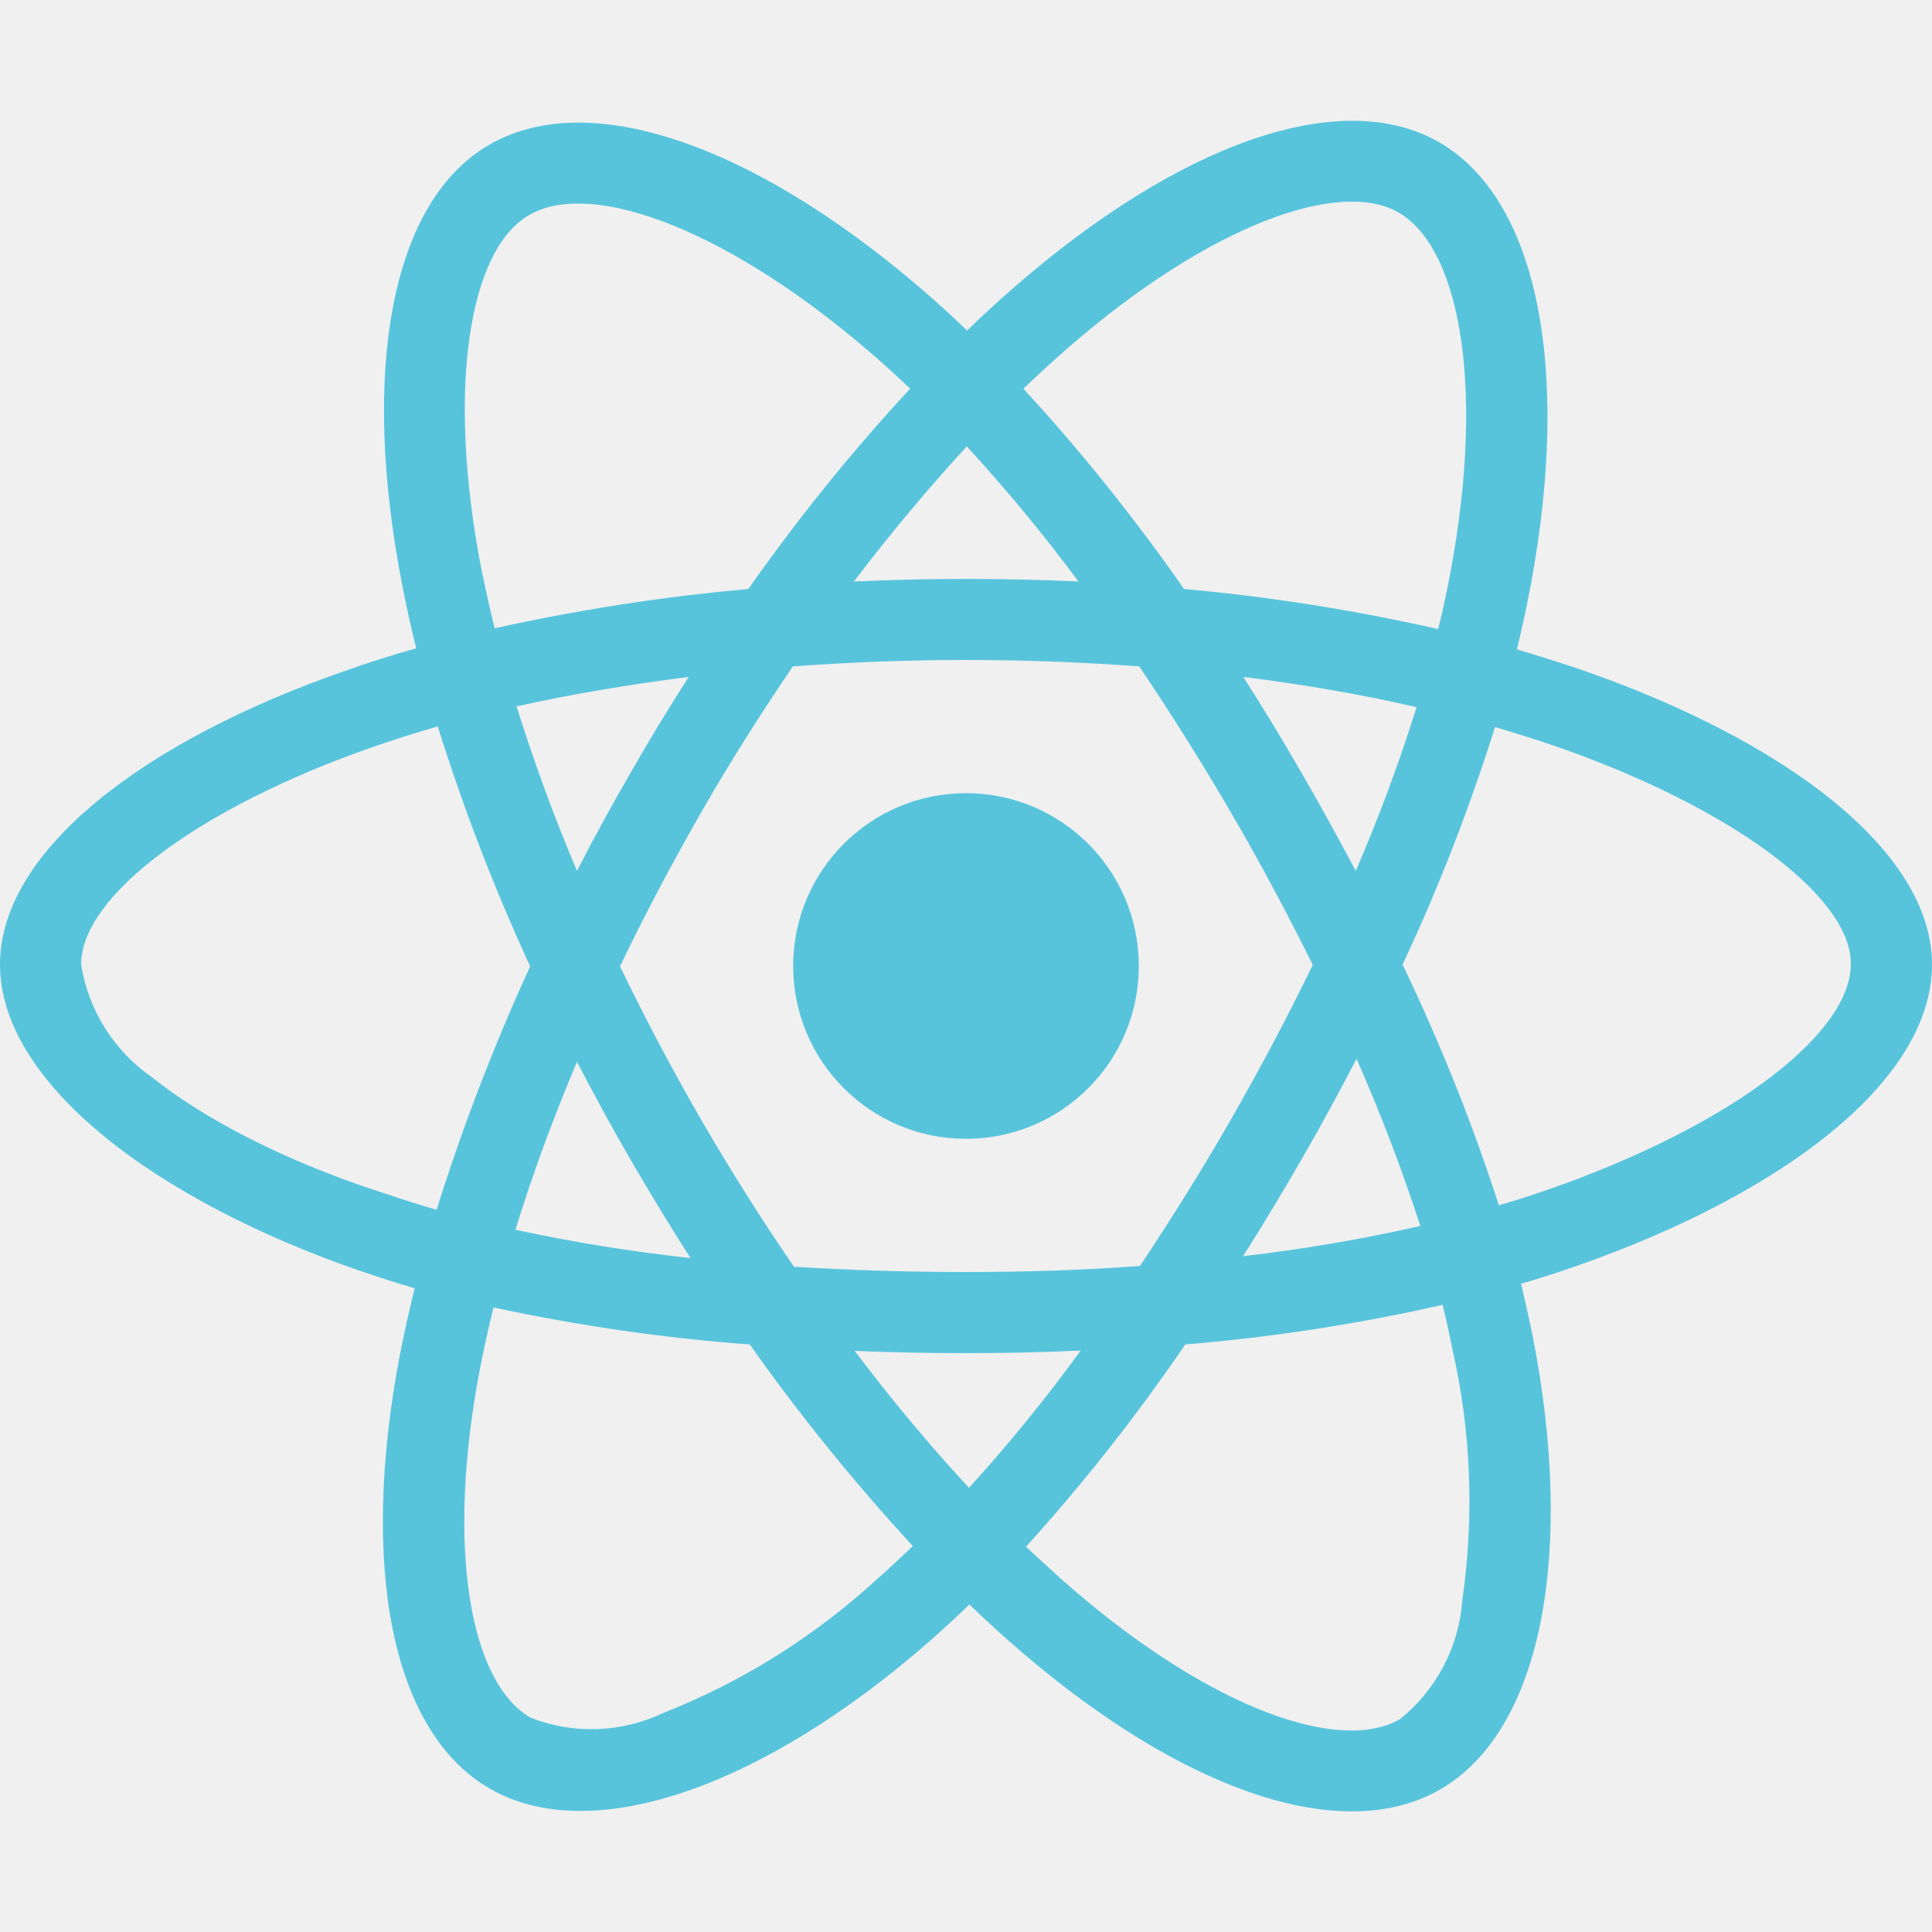
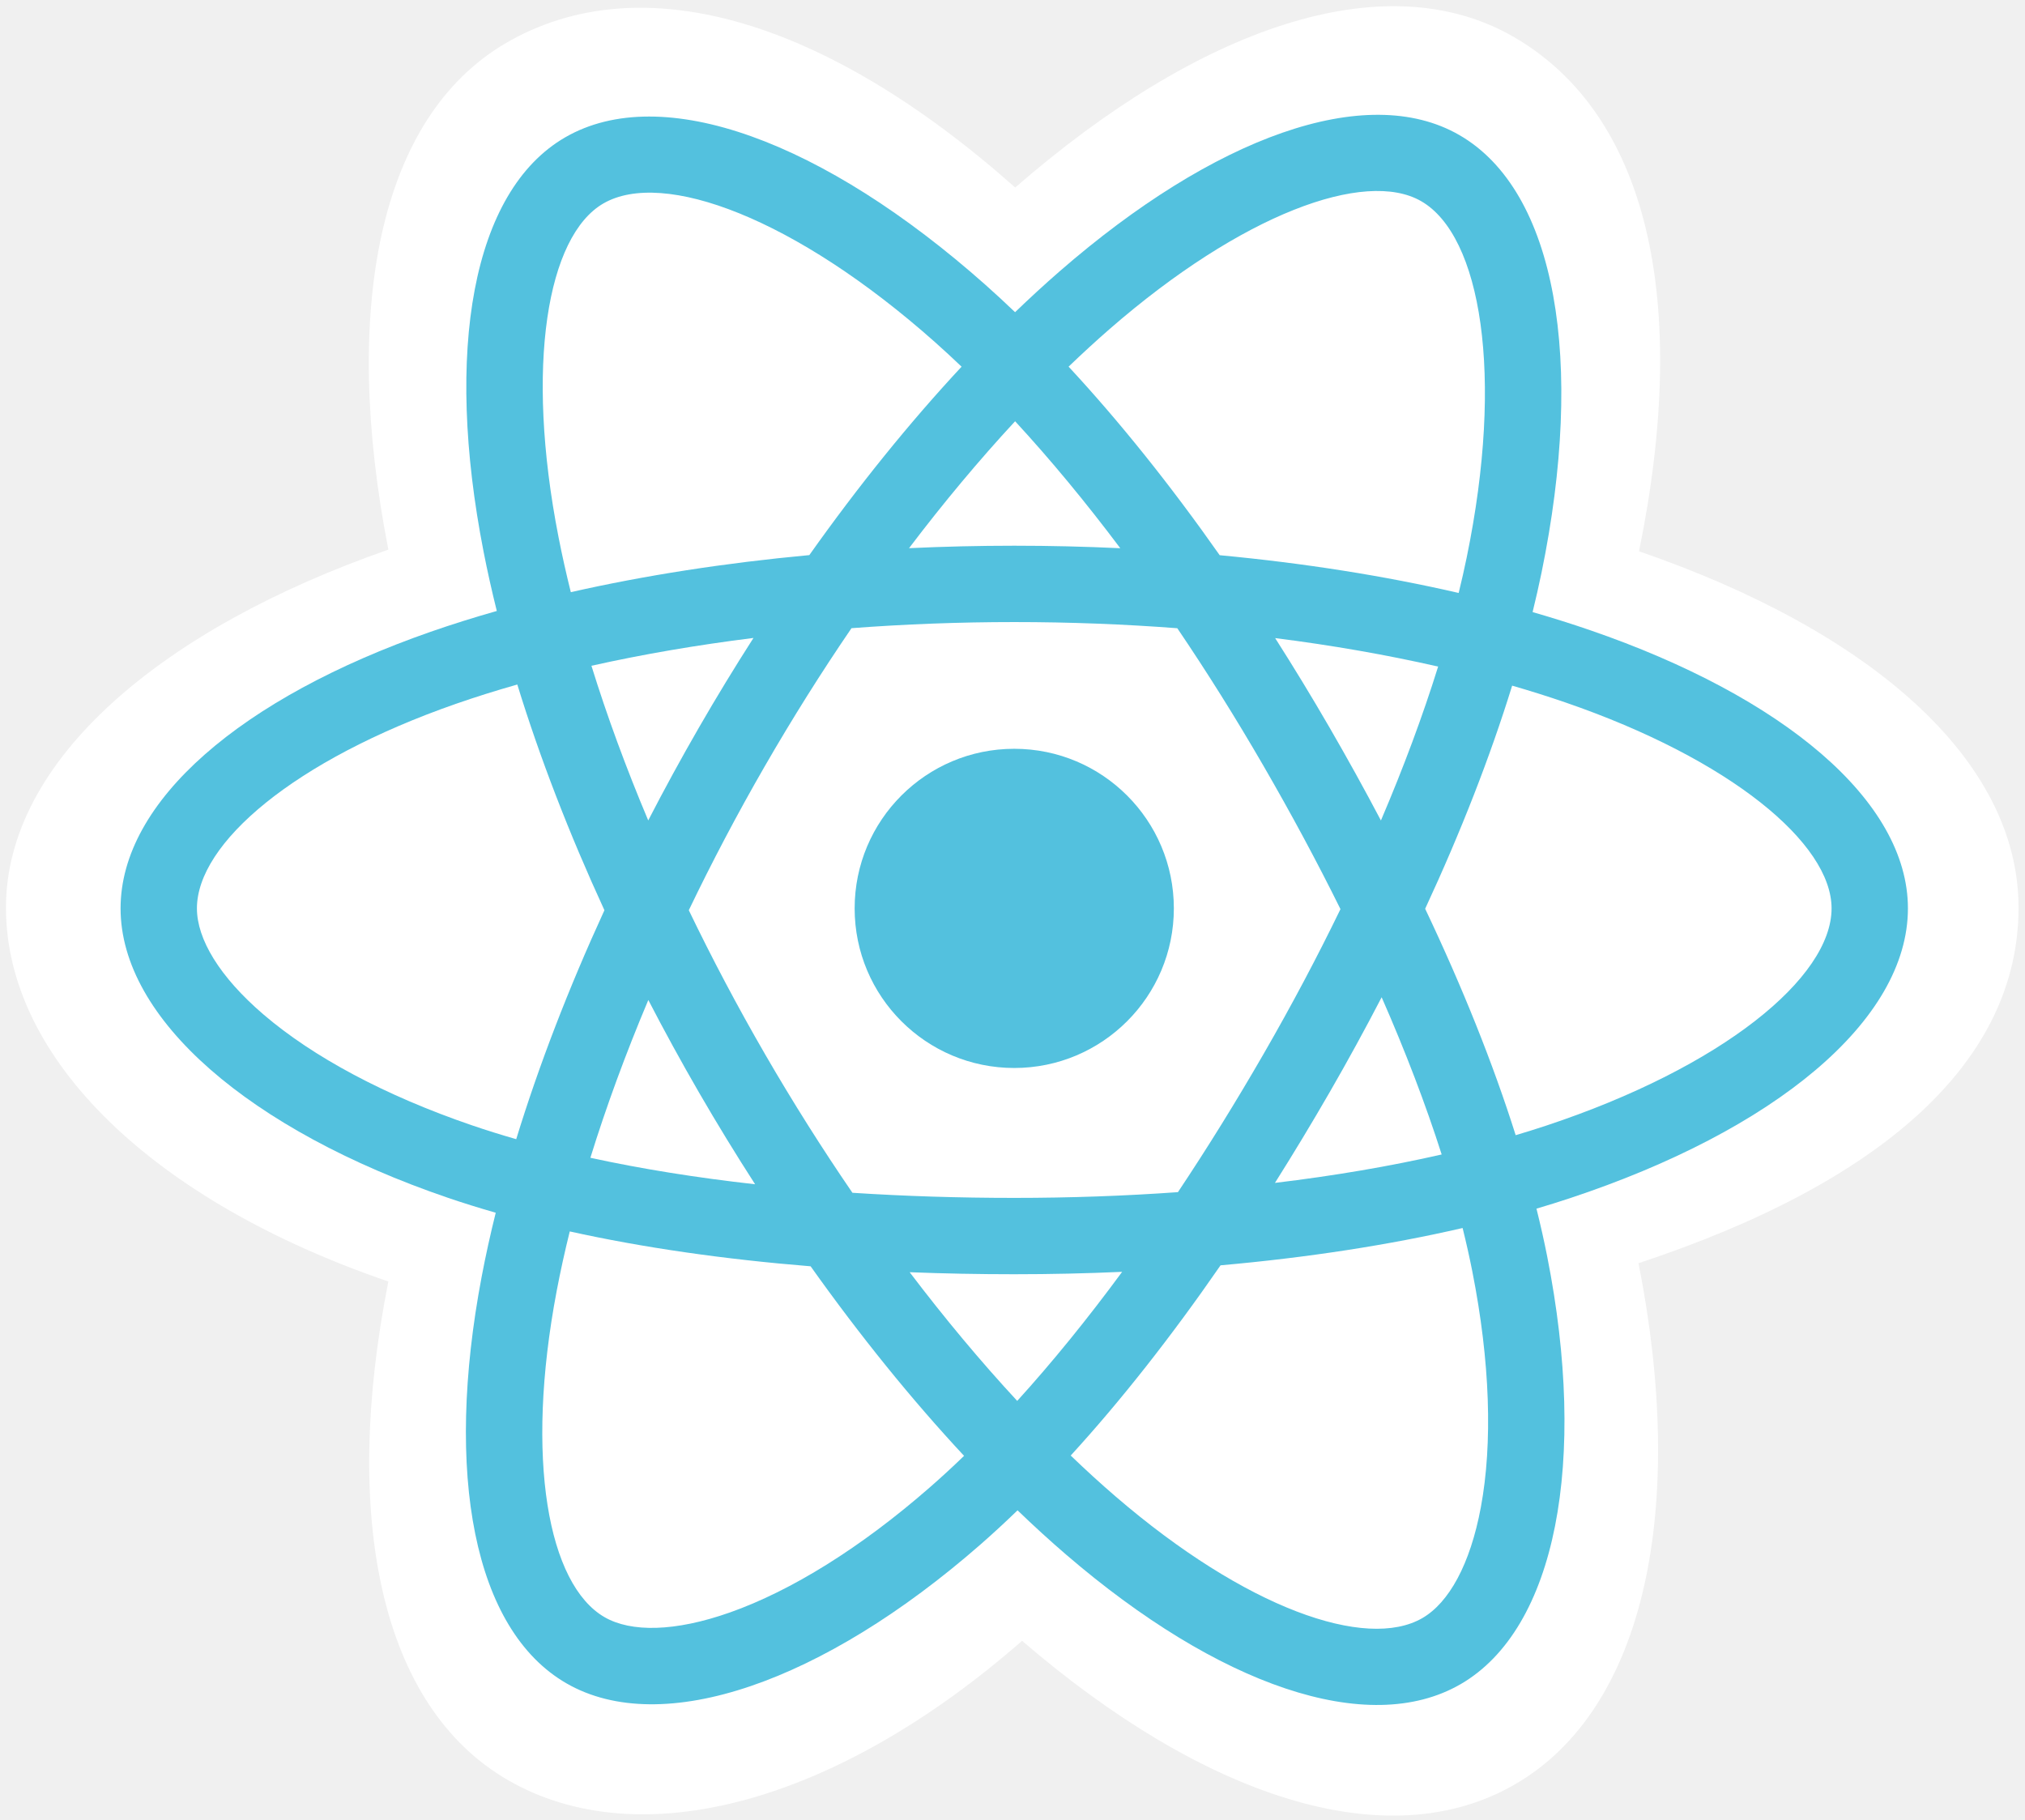
- <svg xmlns="http://www.w3.org/2000/svg" viewBox="0 0 512 512">
-   <path fill="#58c4dc" d="M418.2 177.2c-5.4-1.8-10.8-3.5-16.2-5.1 .9-3.7 1.7-7.4 2.5-11.1 12.3-59.6 4.2-107.5-23.1-123.3-26.3-15.1-69.2 .6-112.6 38.4-4.3 3.7-8.5 7.6-12.5 11.5-2.7-2.6-5.5-5.2-8.3-7.7-45.5-40.4-91.1-57.4-118.4-41.5-26.2 15.2-34 60.3-23 116.7 1.1 5.6 2.3 11.1 3.7 16.7-6.4 1.8-12.7 3.8-18.6 5.9C38.3 196.2 0 225.4 0 255.6c0 31.2 40.8 62.5 96.3 81.5 4.5 1.5 9 3 13.6 4.3-1.5 6-2.8 11.9-4 18-10.5 55.5-2.3 99.5 23.9 114.6 27 15.6 72.4-.4 116.6-39.1 3.5-3.1 7-6.3 10.5-9.7 4.4 4.3 9 8.4 13.6 12.4 42.8 36.8 85.1 51.7 111.2 36.6 27-15.6 35.8-62.9 24.4-120.5-.9-4.4-1.9-8.9-3-13.5 3.2-.9 6.3-1.9 9.4-2.9 57.7-19.1 99.5-50 99.5-81.7 0-30.3-39.4-59.7-93.8-78.4zM282.9 92.3c37.2-32.4 71.9-45.1 87.7-36 16.9 9.7 23.4 48.9 12.8 100.4-.7 3.4-1.4 6.7-2.3 10-22.2-5-44.7-8.6-67.3-10.6-13-18.6-27.2-36.4-42.6-53.1 3.9-3.7 7.7-7.2 11.7-10.7zM167.2 307.5c5.1 8.7 10.3 17.4 15.8 25.9-15.6-1.7-31.1-4.2-46.4-7.5 4.4-14.4 9.9-29.3 16.3-44.5 4.6 8.8 9.3 17.5 14.3 26.1zm-30.3-120.3c14.4-3.2 29.7-5.8 45.6-7.8-5.3 8.3-10.5 16.8-15.4 25.4-4.9 8.5-9.7 17.2-14.2 26-6.3-14.9-11.6-29.5-16-43.6zm27.4 68.9c6.6-13.8 13.8-27.3 21.4-40.6s15.8-26.2 24.4-38.9c15-1.1 30.3-1.7 45.9-1.7s31 .6 45.9 1.7c8.5 12.6 16.6 25.5 24.3 38.7s14.9 26.7 21.7 40.4c-6.7 13.8-13.9 27.4-21.6 40.8-7.6 13.3-15.7 26.2-24.2 39-14.9 1.1-30.4 1.6-46.1 1.6s-30.9-.5-45.6-1.4c-8.7-12.7-16.9-25.7-24.6-39s-14.8-26.8-21.5-40.6zm180.6 51.2c5.1-8.8 9.9-17.7 14.6-26.7 6.4 14.5 12 29.2 16.9 44.3-15.5 3.5-31.2 6.2-47 8 5.4-8.4 10.5-17 15.5-25.6zm14.4-76.5c-4.7-8.8-9.5-17.6-14.5-26.2-4.9-8.5-10-16.9-15.3-25.2 16.1 2 31.5 4.7 45.9 8-4.6 14.8-10 29.2-16.1 43.4zM256.2 118.3c10.5 11.4 20.4 23.4 29.6 35.8-19.8-.9-39.7-.9-59.5 0 9.8-12.9 19.9-24.9 29.9-35.8zM140.2 57c16.8-9.8 54.1 4.2 93.4 39 2.5 2.2 5 4.6 7.6 7-15.5 16.7-29.8 34.5-42.9 53.1-22.6 2-45 5.5-67.2 10.4-1.3-5.1-2.4-10.3-3.5-15.5-9.4-48.4-3.2-84.9 12.6-94zm-24.5 263.6c-4.2-1.2-8.3-2.5-12.4-3.9-21.3-6.7-45.5-17.3-63-31.2-10.1-7-16.9-17.8-18.8-29.9 0-18.3 31.6-41.7 77.2-57.6 5.7-2 11.5-3.8 17.3-5.5 6.8 21.7 15 43 24.5 63.6-9.6 20.9-17.9 42.5-24.8 64.5zm116.6 98c-16.5 15.1-35.6 27.1-56.4 35.3-11.1 5.3-23.9 5.8-35.3 1.3-15.9-9.2-22.5-44.5-13.5-92 1.1-5.6 2.3-11.2 3.7-16.7 22.4 4.8 45 8.1 67.9 9.8 13.2 18.7 27.7 36.6 43.2 53.4-3.2 3.1-6.4 6.1-9.6 8.9zm24.5-24.3c-10.2-11-20.4-23.2-30.3-36.3 9.6 .4 19.5 .6 29.5 .6 10.3 0 20.4-.2 30.4-.7-9.2 12.7-19.1 24.8-29.6 36.4zm130.7 30c-.9 12.2-6.9 23.6-16.5 31.3-15.9 9.2-49.8-2.8-86.4-34.2-4.2-3.6-8.4-7.5-12.7-11.5 15.3-16.9 29.4-34.8 42.2-53.6 22.9-1.9 45.7-5.4 68.2-10.5 1 4.1 1.9 8.2 2.7 12.2 4.9 21.6 5.7 44.1 2.5 66.3zm18.2-107.5c-2.8 .9-5.6 1.8-8.5 2.6-7-21.8-15.6-43.1-25.5-63.8 9.6-20.4 17.7-41.4 24.5-62.9 5.2 1.5 10.2 3.1 15 4.7 46.6 16 79.3 39.8 79.3 58 0 19.6-34.9 44.9-84.8 61.4zm-149.7-15c25.3 0 45.8-20.5 45.8-45.8s-20.5-45.8-45.8-45.8c-25.3 0-45.8 20.5-45.8 45.8s20.5 45.8 45.8 45.8z" />
+ <svg xmlns="http://www.w3.org/2000/svg" width="256px" height="230px" viewBox="0 0 256 230" version="1.1" preserveAspectRatio="xMidYMid">
+   <path d="M0.754,114.75 C0.754,133.965 19.517,151.902 49.097,162.013 C43.19,191.75 48.039,215.719 64.233,225.058 C80.878,234.657 105.676,228.013 129.213,207.439 C152.156,227.182 175.344,234.952 191.523,225.586 C208.152,215.959 213.21,190.365 207.14,159.699 C237.95,149.513 255.184,134.218 255.184,114.75 C255.184,95.981 236.387,79.744 207.205,69.698 C213.74,37.765 208.203,14.378 191.338,4.653 C175.079,-4.723 151.622,3.449 128.342,23.709 C104.123,2.205 80.897,-4.361 64.049,5.392 C47.806,14.795 43.171,39.199 49.097,69.487 C20.515,79.452 0.754,96.057 0.754,114.75 Z" fill="#FFFFFF" />
+   <path d="M201.025,79.674 C198.681,78.867 196.252,78.104 193.751,77.382 C194.162,75.704 194.539,74.049 194.875,72.421 C200.381,45.693 196.781,24.162 184.487,17.073 C172.7,10.275 153.422,17.363 133.952,34.306 C132.08,35.936 130.202,37.661 128.326,39.469 C127.075,38.273 125.827,37.117 124.582,36.011 C104.177,17.893 83.724,10.259 71.443,17.368 C59.667,24.185 56.179,44.427 61.136,69.757 C61.614,72.204 62.174,74.702 62.806,77.242 C59.912,78.064 57.117,78.94 54.443,79.872 C30.521,88.212 15.243,101.284 15.243,114.842 C15.243,128.846 31.644,142.891 56.561,151.408 C58.527,152.08 60.568,152.716 62.67,153.319 C61.988,156.066 61.394,158.759 60.896,161.385 C56.17,186.275 59.861,206.038 71.606,212.813 C83.737,219.808 104.097,212.618 123.923,195.288 C125.49,193.918 127.062,192.465 128.638,190.942 C130.68,192.909 132.719,194.77 134.746,196.515 C153.95,213.04 172.916,219.713 184.651,212.92 C196.77,205.904 200.709,184.673 195.595,158.842 C195.205,156.869 194.75,154.854 194.24,152.803 C195.67,152.38 197.073,151.944 198.442,151.49 C224.346,142.908 241.199,129.033 241.199,114.842 C241.199,101.235 225.429,88.075 201.025,79.674 L201.025,79.674 L201.025,79.674 Z" fill="#53C1DE" />
+   <path d="M195.406,142.328 C194.171,142.737 192.903,143.132 191.611,143.515 C188.751,134.462 184.892,124.835 180.169,114.89 C184.676,105.18 188.386,95.677 191.166,86.682 C193.477,87.351 195.721,88.057 197.883,88.801 C218.792,95.999 231.547,106.642 231.547,114.842 C231.547,123.577 217.772,134.917 195.406,142.328 L195.406,142.328 L195.406,142.328 Z M186.126,160.717 C188.387,172.139 188.71,182.466 187.212,190.539 C185.866,197.793 183.16,202.629 179.814,204.566 C172.693,208.688 157.465,203.33 141.042,189.198 C139.159,187.578 137.263,185.848 135.36,184.017 C141.727,177.054 148.09,168.959 154.301,159.968 C165.224,158.999 175.544,157.414 184.903,155.251 C185.364,157.11 185.773,158.934 186.126,160.717 L186.126,160.717 L186.126,160.717 Z M92.277,203.854 C85.319,206.311 79.778,206.381 76.429,204.45 C69.301,200.339 66.338,184.471 70.38,163.185 C70.843,160.747 71.394,158.243 72.029,155.683 C81.285,157.73 91.53,159.203 102.479,160.091 C108.731,168.888 115.278,176.974 121.876,184.055 C120.435,185.446 118.999,186.771 117.571,188.019 C108.804,195.683 100.019,201.119 92.277,203.854 L92.277,203.854 L92.277,203.854 Z M59.683,142.274 C48.665,138.508 39.566,133.614 33.329,128.273 C27.725,123.474 24.895,118.709 24.895,114.842 C24.895,106.615 37.162,96.12 57.621,88.987 C60.103,88.122 62.702,87.306 65.398,86.54 C68.226,95.737 71.935,105.353 76.411,115.077 C71.877,124.946 68.115,134.715 65.26,144.02 C63.338,143.468 61.475,142.886 59.683,142.274 L59.683,142.274 L59.683,142.274 Z M70.609,67.903 C66.362,46.201 69.182,29.83 76.279,25.722 C83.838,21.346 100.554,27.586 118.172,43.229 C119.298,44.229 120.429,45.276 121.563,46.358 C114.998,53.408 108.511,61.433 102.314,70.179 C91.687,71.164 81.515,72.746 72.162,74.865 C71.574,72.499 71.053,70.175 70.609,67.903 L70.609,67.903 L70.609,67.903 Z M168.076,91.971 C165.84,88.109 163.545,84.338 161.205,80.67 C168.414,81.582 175.322,82.792 181.808,84.272 C179.861,90.513 177.434,97.039 174.576,103.729 C172.527,99.838 170.359,95.914 168.076,91.971 L168.076,91.971 L168.076,91.971 Z M128.329,53.257 C132.781,58.08 137.24,63.466 141.626,69.309 C137.206,69.1 132.732,68.992 128.221,68.992 C123.753,68.992 119.312,69.098 114.92,69.303 C119.31,63.514 123.807,58.136 128.329,53.257 L128.329,53.257 L128.329,53.257 Z M88.327,92.037 C86.094,95.91 83.966,99.812 81.949,103.722 C79.138,97.055 76.733,90.5 74.769,84.17 C81.216,82.727 88.091,81.548 95.254,80.653 C92.881,84.355 90.567,88.153 88.327,92.037 L88.327,92.037 L88.327,92.037 Z M95.46,149.72 C88.059,148.894 81.081,147.775 74.636,146.372 C76.631,139.93 79.089,133.234 81.96,126.424 C83.982,130.331 86.119,134.234 88.366,138.116 L88.366,138.116 C90.655,142.07 93.026,145.943 95.46,149.72 L95.46,149.72 L95.46,149.72 Z M128.596,177.109 C124.021,172.172 119.458,166.712 115.001,160.839 C119.327,161.009 123.738,161.095 128.221,161.095 C132.827,161.095 137.38,160.992 141.861,160.792 C137.461,166.771 133.018,172.24 128.596,177.109 L128.596,177.109 L128.596,177.109 Z M174.668,126.077 C177.689,132.961 180.234,139.621 182.256,145.954 C175.704,147.449 168.631,148.653 161.178,149.547 C163.524,145.83 165.839,141.995 168.115,138.049 C170.416,134.058 172.602,130.06 174.668,126.077 L174.668,126.077 L174.668,126.077 Z M159.753,133.227 C156.221,139.351 152.595,145.198 148.914,150.716 C142.209,151.196 135.281,151.443 128.221,151.443 C121.19,151.443 114.35,151.224 107.763,150.797 C103.934,145.206 100.229,139.342 96.719,133.28 L96.72,133.28 C93.219,127.234 89.998,121.137 87.079,115.074 C89.997,108.997 93.21,102.893 96.69,96.858 L96.69,96.86 C100.179,90.809 103.852,84.973 107.646,79.418 C114.366,78.91 121.257,78.644 128.221,78.644 L128.221,78.644 C135.217,78.644 142.116,78.912 148.834,79.424 C152.571,84.939 156.218,90.756 159.721,96.807 C163.264,102.927 166.519,108.99 169.462,114.937 C166.528,120.986 163.281,127.11 159.753,133.227 L159.753,133.227 L159.753,133.227 Z M179.666,25.435 C187.232,29.799 190.175,47.396 185.421,70.473 C185.118,71.945 184.776,73.445 184.405,74.965 C175.031,72.802 164.851,71.192 154.193,70.192 C147.984,61.351 141.551,53.313 135.092,46.354 C136.829,44.684 138.563,43.091 140.289,41.588 C156.971,27.07 172.562,21.339 179.666,25.435 L179.666,25.435 L179.666,25.435 Z" fill="#FFFFFF" />
+   <path d="M128.221,94.665 C139.365,94.665 148.398,103.699 148.398,114.842 C148.398,125.986 139.365,135.02 128.221,135.02 C117.078,135.02 108.044,125.986 108.044,114.842 C108.044,103.699 117.078,94.665 128.221,94.665" fill="#53C1DE" />
</svg>
